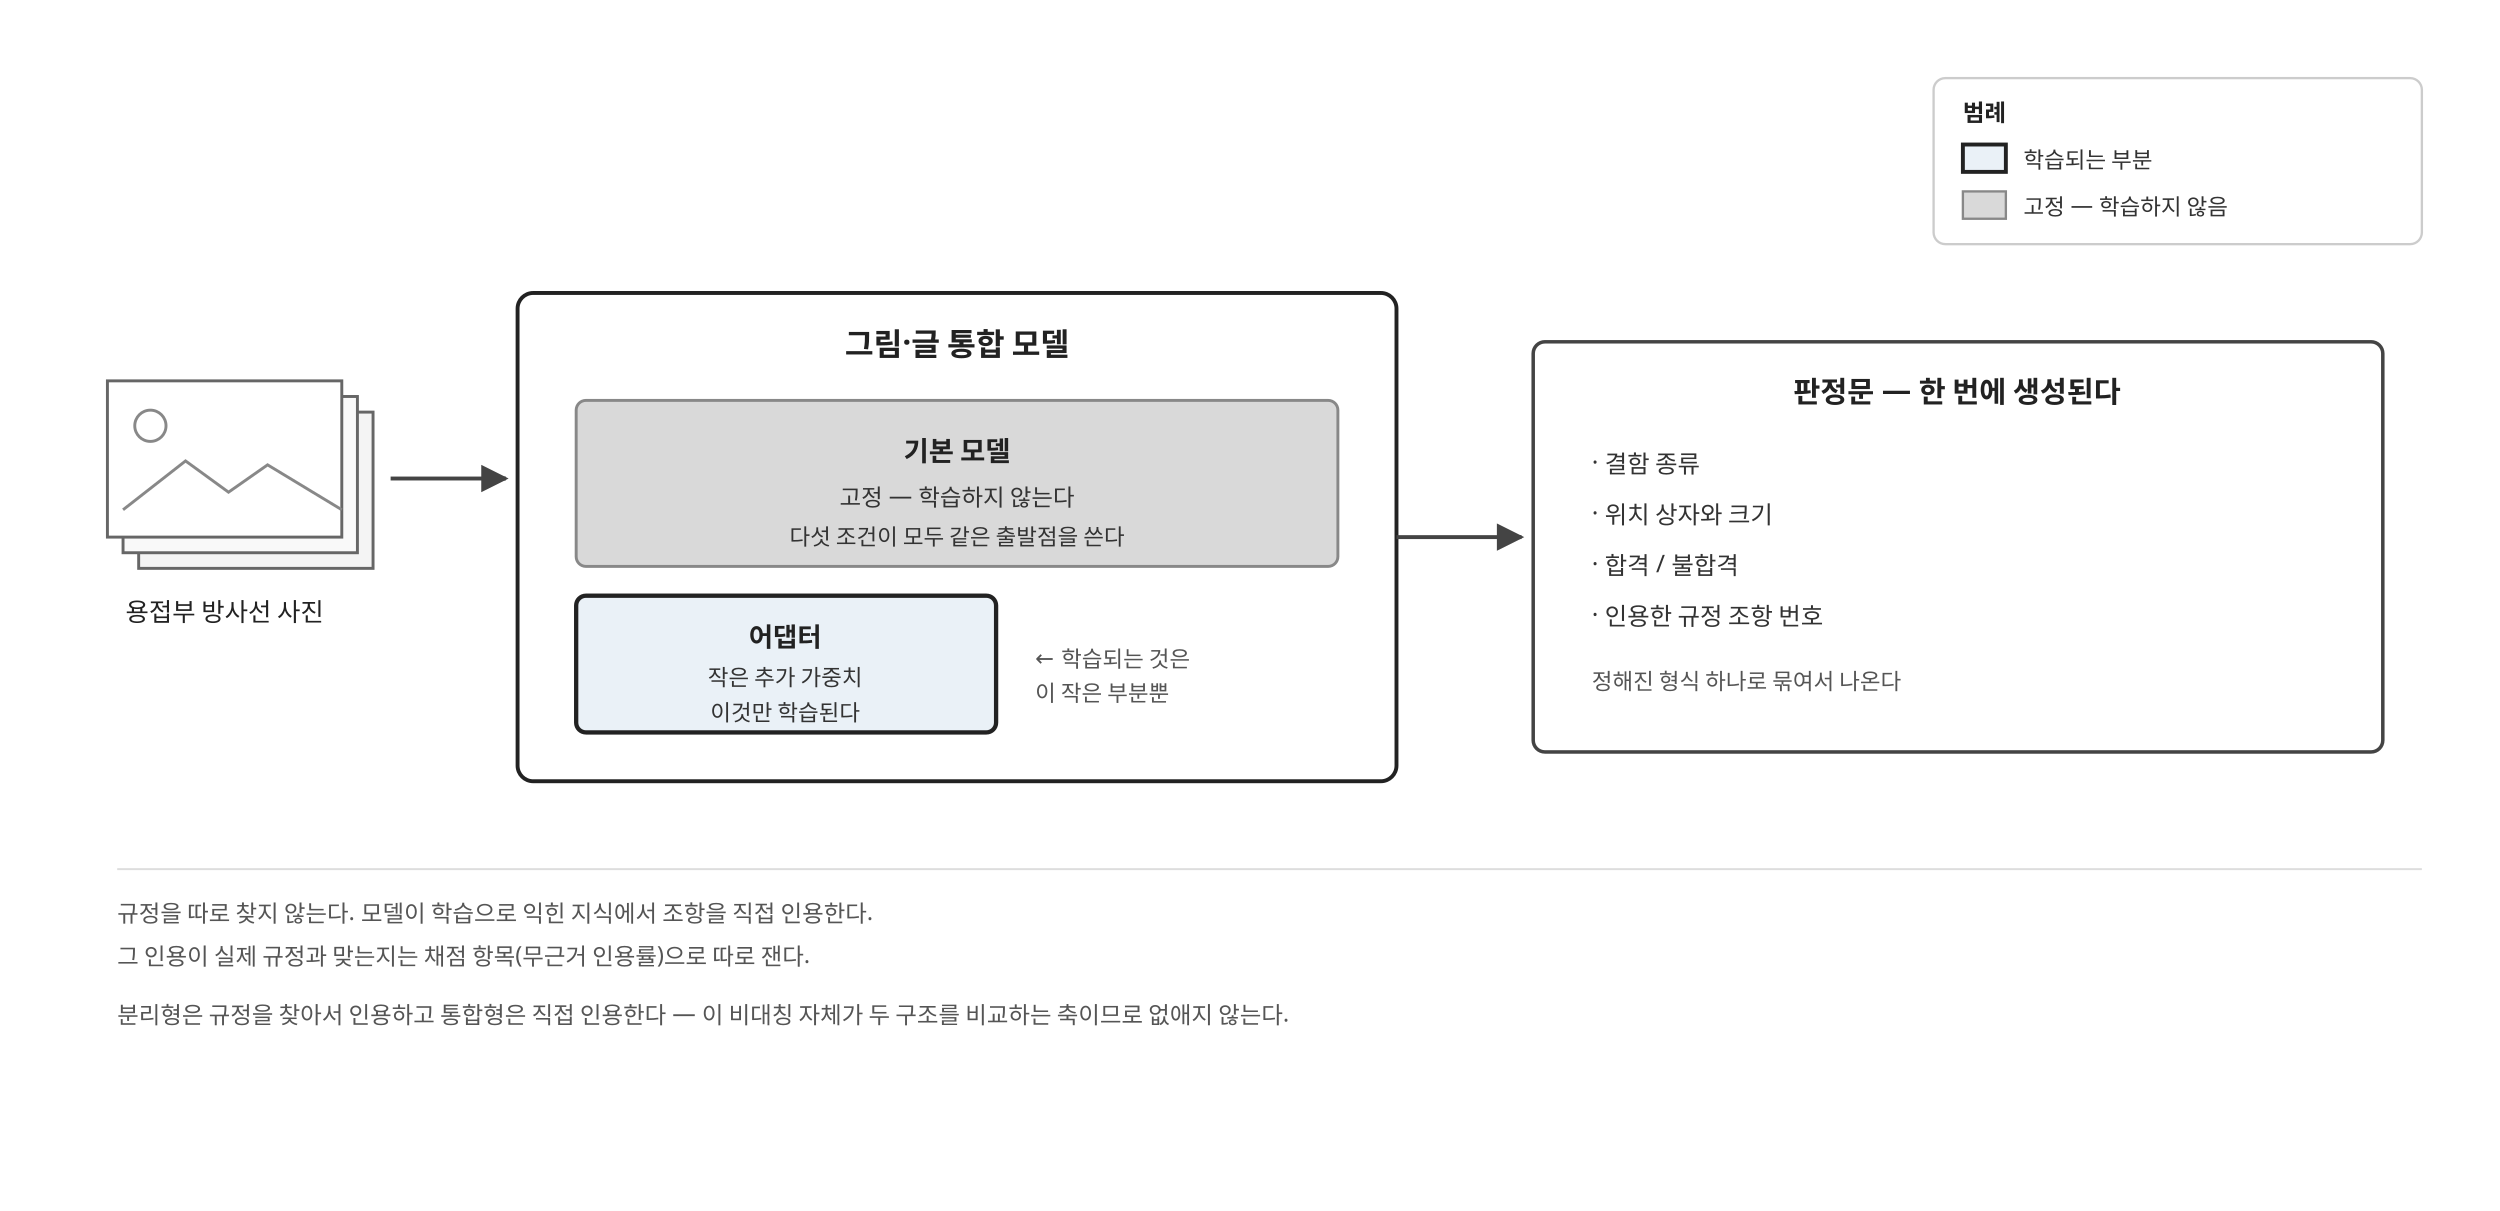
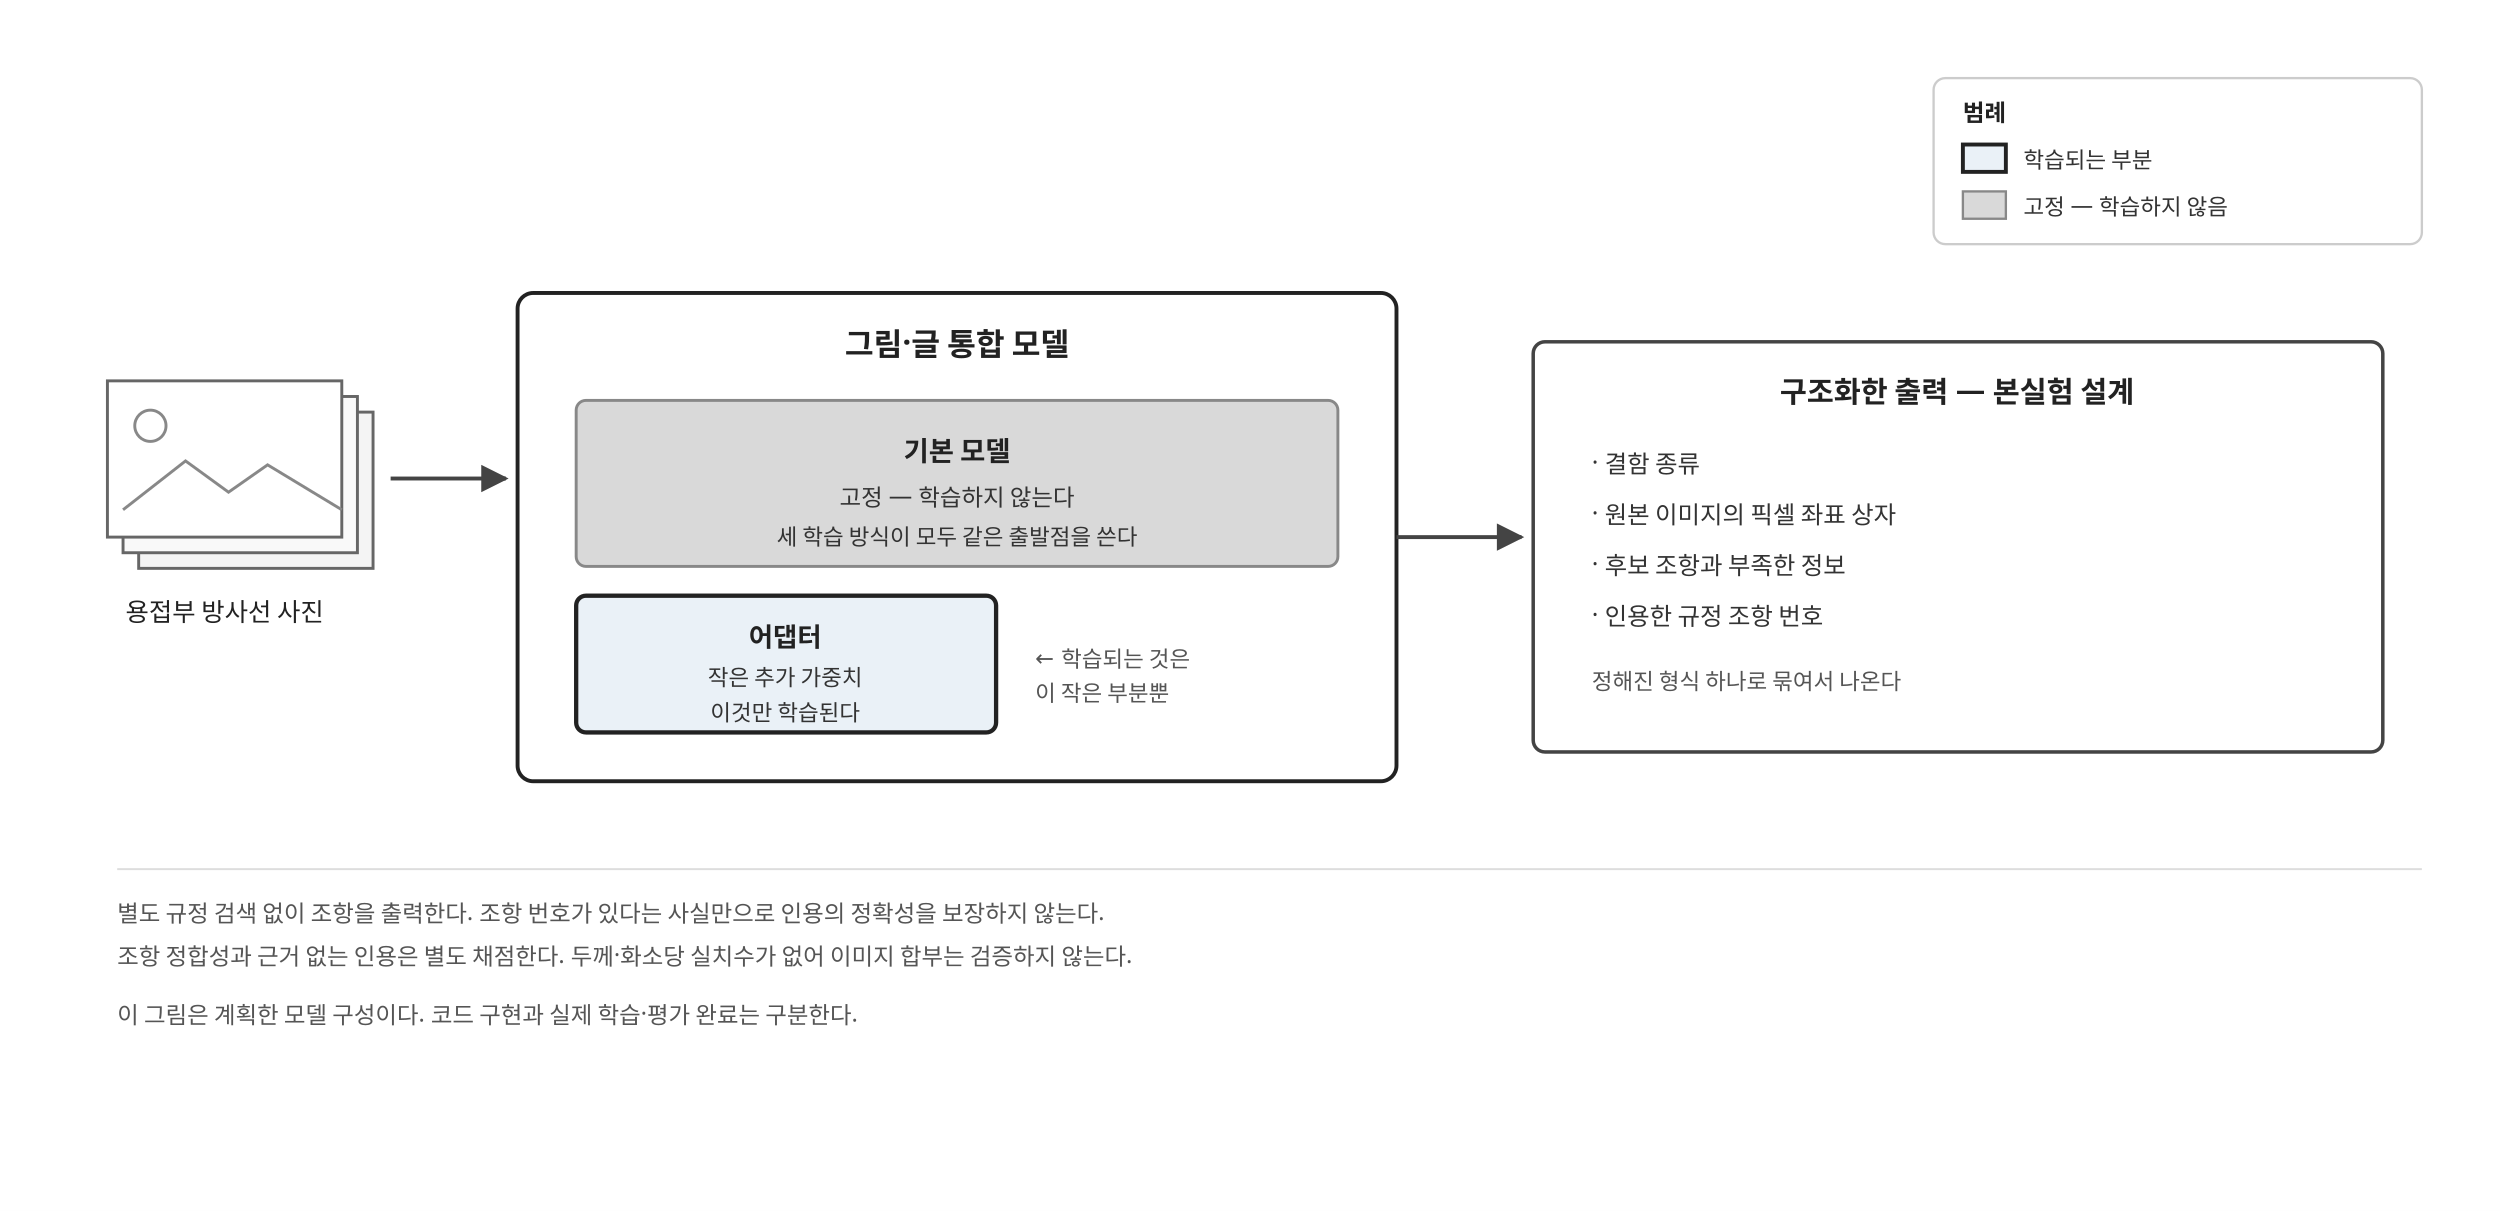
<svg xmlns="http://www.w3.org/2000/svg" width="1280" height="620" viewBox="0 0 1280 620" font-family="'Malgun Gothic','Apple SD Gothic Neo',sans-serif">
  <defs>
    <marker id="arrow" viewBox="0 0 10 10" refX="9" refY="5" markerWidth="7" markerHeight="7" orient="auto-start-reverse">
      <path d="M 0 0 L 10 5 L 0 10 z" fill="#444" />
    </marker>
  </defs>
  <rect x="0" y="0" width="1280" height="620" fill="#ffffff" />
  <rect x="990" y="40" width="250" height="85" rx="6" fill="#ffffff" stroke="#cccccc" stroke-width="1.2" />
  <text x="1005" y="62" font-size="12" font-weight="bold" fill="#222">범례</text>
  <rect x="1005" y="74" width="22" height="14" fill="#eaf1f7" stroke="#222" stroke-width="2" />
  <text x="1036" y="86" font-size="11.5" fill="#333">학습되는 부분</text>
  <rect x="1005" y="98" width="22" height="14" fill="#d9d9d9" stroke="#888" stroke-width="1.2" />
  <text x="1036" y="110" font-size="11.5" fill="#333">고정 — 학습하지 않음</text>
  <g stroke="#666" stroke-width="1.5">
    <rect x="71" y="211" width="120" height="80" fill="#f4f4f4" />
    <rect x="63" y="203" width="120" height="80" fill="#f9f9f9" />
    <rect x="55" y="195" width="120" height="80" fill="#ffffff" />
  </g>
  <circle cx="77" cy="218" r="8" fill="none" stroke="#888" stroke-width="1.5" />
  <path d="M 63 261 L 95 236 L 117 252 L 137 238 L 175 261" fill="none" stroke="#888" stroke-width="1.5" />
  <text x="115" y="318" text-anchor="middle" font-size="13" fill="#222">용접부 방사선 사진</text>
  <line x1="200" y1="245" x2="259" y2="245" stroke="#444" stroke-width="2" marker-end="url(#arrow)" />
  <rect x="265" y="150" width="450" height="250" rx="8" fill="#ffffff" stroke="#222" stroke-width="2" />
  <text x="490" y="182" text-anchor="middle" font-size="16" font-weight="bold" fill="#222">그림·글 통합 모델</text>
  <rect x="295" y="205" width="390" height="85" rx="5" fill="#d9d9d9" stroke="#888" stroke-width="1.5" />
  <text x="490" y="236" text-anchor="middle" font-size="14" font-weight="bold" fill="#222">기본 모델</text>
  <text x="490" y="259" text-anchor="middle" font-size="12" fill="#333">고정 — 학습하지 않는다</text>
-   <text x="490" y="279" text-anchor="middle" font-size="11.5" fill="#333">다섯 조건이 모두 같은 출발점을 쓴다</text>
+   <text x="490" y="279" text-anchor="middle" font-size="11.5" fill="#333">세 학습 방식이 모두 같은 출발점을 쓴다</text>
  <rect x="295" y="305" width="215" height="70" rx="5" fill="#eaf1f7" stroke="#222" stroke-width="2.2" />
  <text x="402" y="331" text-anchor="middle" font-size="13.5" font-weight="bold" fill="#222">어댑터</text>
  <text x="402" y="351" text-anchor="middle" font-size="11.5" fill="#333">작은 추가 가중치</text>
  <text x="402" y="369" text-anchor="middle" font-size="11.5" fill="#333">이것만 학습된다</text>
  <text x="530" y="341" font-size="11.5" fill="#555">← 학습되는 것은</text>
  <text x="530" y="359" font-size="11.5" fill="#555">이 작은 부분뿐</text>
  <line x1="715" y1="275" x2="779" y2="275" stroke="#444" stroke-width="2" marker-end="url(#arrow)" />
  <rect x="785" y="175" width="435" height="210" rx="6" fill="#ffffff" stroke="#444" stroke-width="1.8" />
-   <text x="1002" y="206" text-anchor="middle" font-size="15" font-weight="bold" fill="#222">판정문 — 한 번에 생성된다</text>
+   <text x="1002" y="206" text-anchor="middle" font-size="15" font-weight="bold" fill="#222">구조화한 출력 — 본실험 설계</text>
  <text x="815" y="241" font-size="12.5" fill="#333">· 결함 종류</text>
-   <text x="815" y="267" font-size="12.5" fill="#333">· 위치 상자와 크기</text>
-   <text x="815" y="293" font-size="12.5" fill="#333">· 합격 / 불합격</text>
+   <text x="815" y="267" font-size="12.5" fill="#333">· 원본 이미지의 픽셀 좌표 상자</text>
+   <text x="815" y="293" font-size="12.5" fill="#333">· 후보 조항과 부족한 정보</text>
  <text x="815" y="319" font-size="12.5" fill="#333">· 인용한 규정 조항 번호</text>
  <text x="815" y="353" font-size="11.5" fill="#555">정해진 형식 하나로 묶여서 나온다</text>
  <line x1="60" y1="445" x2="1240" y2="445" stroke="#dddddd" stroke-width="1" />
-   <text x="60" y="472" font-size="12" fill="#555">규정을 따로 찾지 않는다. 모델이 학습으로 익힌 지식에서 조항을 직접 인용한다.</text>
-   <text x="60" y="494" font-size="12" fill="#555">그 인용이 실제 규정과 맞는지는 채점 항목(무근거 인용률)으로 따로 잰다.</text>
-   <text x="60" y="524" font-size="12" fill="#555">분리형은 규정을 찾아서 인용하고 통합형은 직접 인용한다 — 이 비대칭 자체가 두 구조를 비교하는 축이므로 없애지 않는다.</text>
+   <text x="60" y="472" font-size="12" fill="#555">별도 규정 검색 없이 조항을 출력한다. 조항 번호가 있다는 사실만으로 인용의 정확성을 보장하지 않는다.</text>
+   <text x="60" y="494" font-size="12" fill="#555">조항 정합성과 근거 없는 인용은 별도 채점한다. 두께·화소당 실치수가 없어 이미지 합부는 검증하지 않는다.</text>
+   <text x="60" y="524" font-size="12" fill="#555">이 그림은 계획한 모델 구성이다. 코드 구현과 실제 학습·평가 완료는 구분한다.</text>
</svg>
